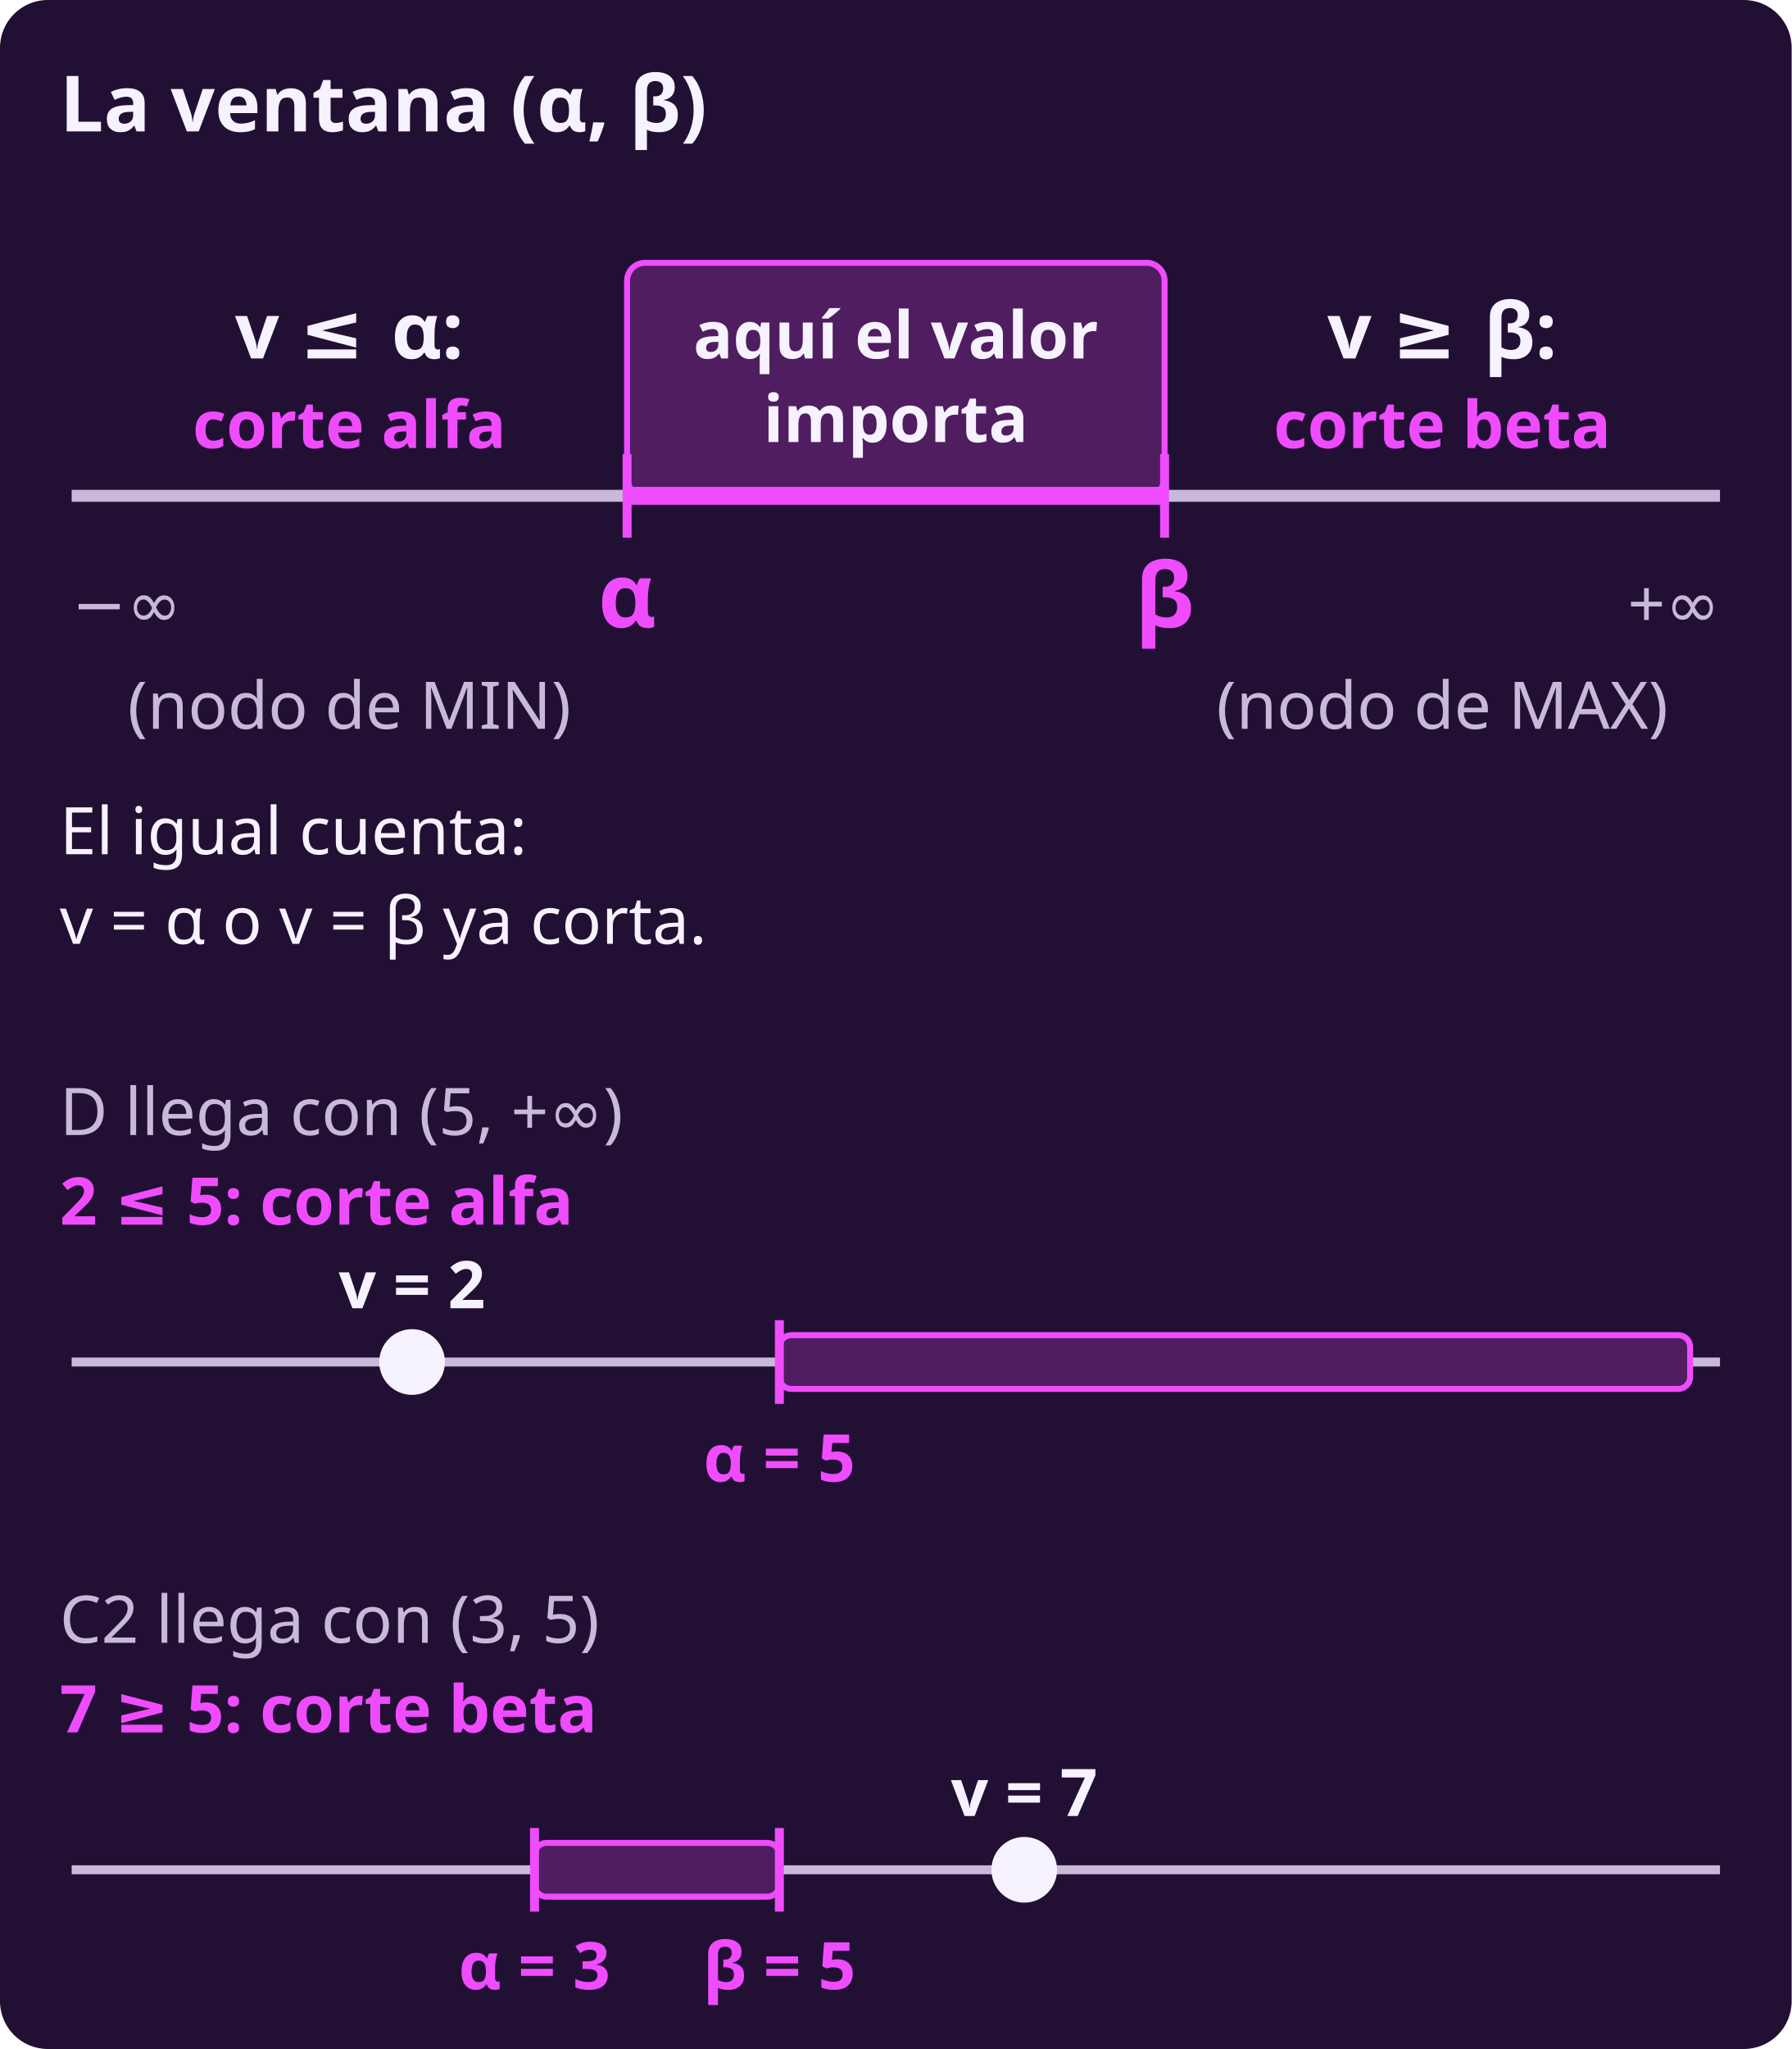
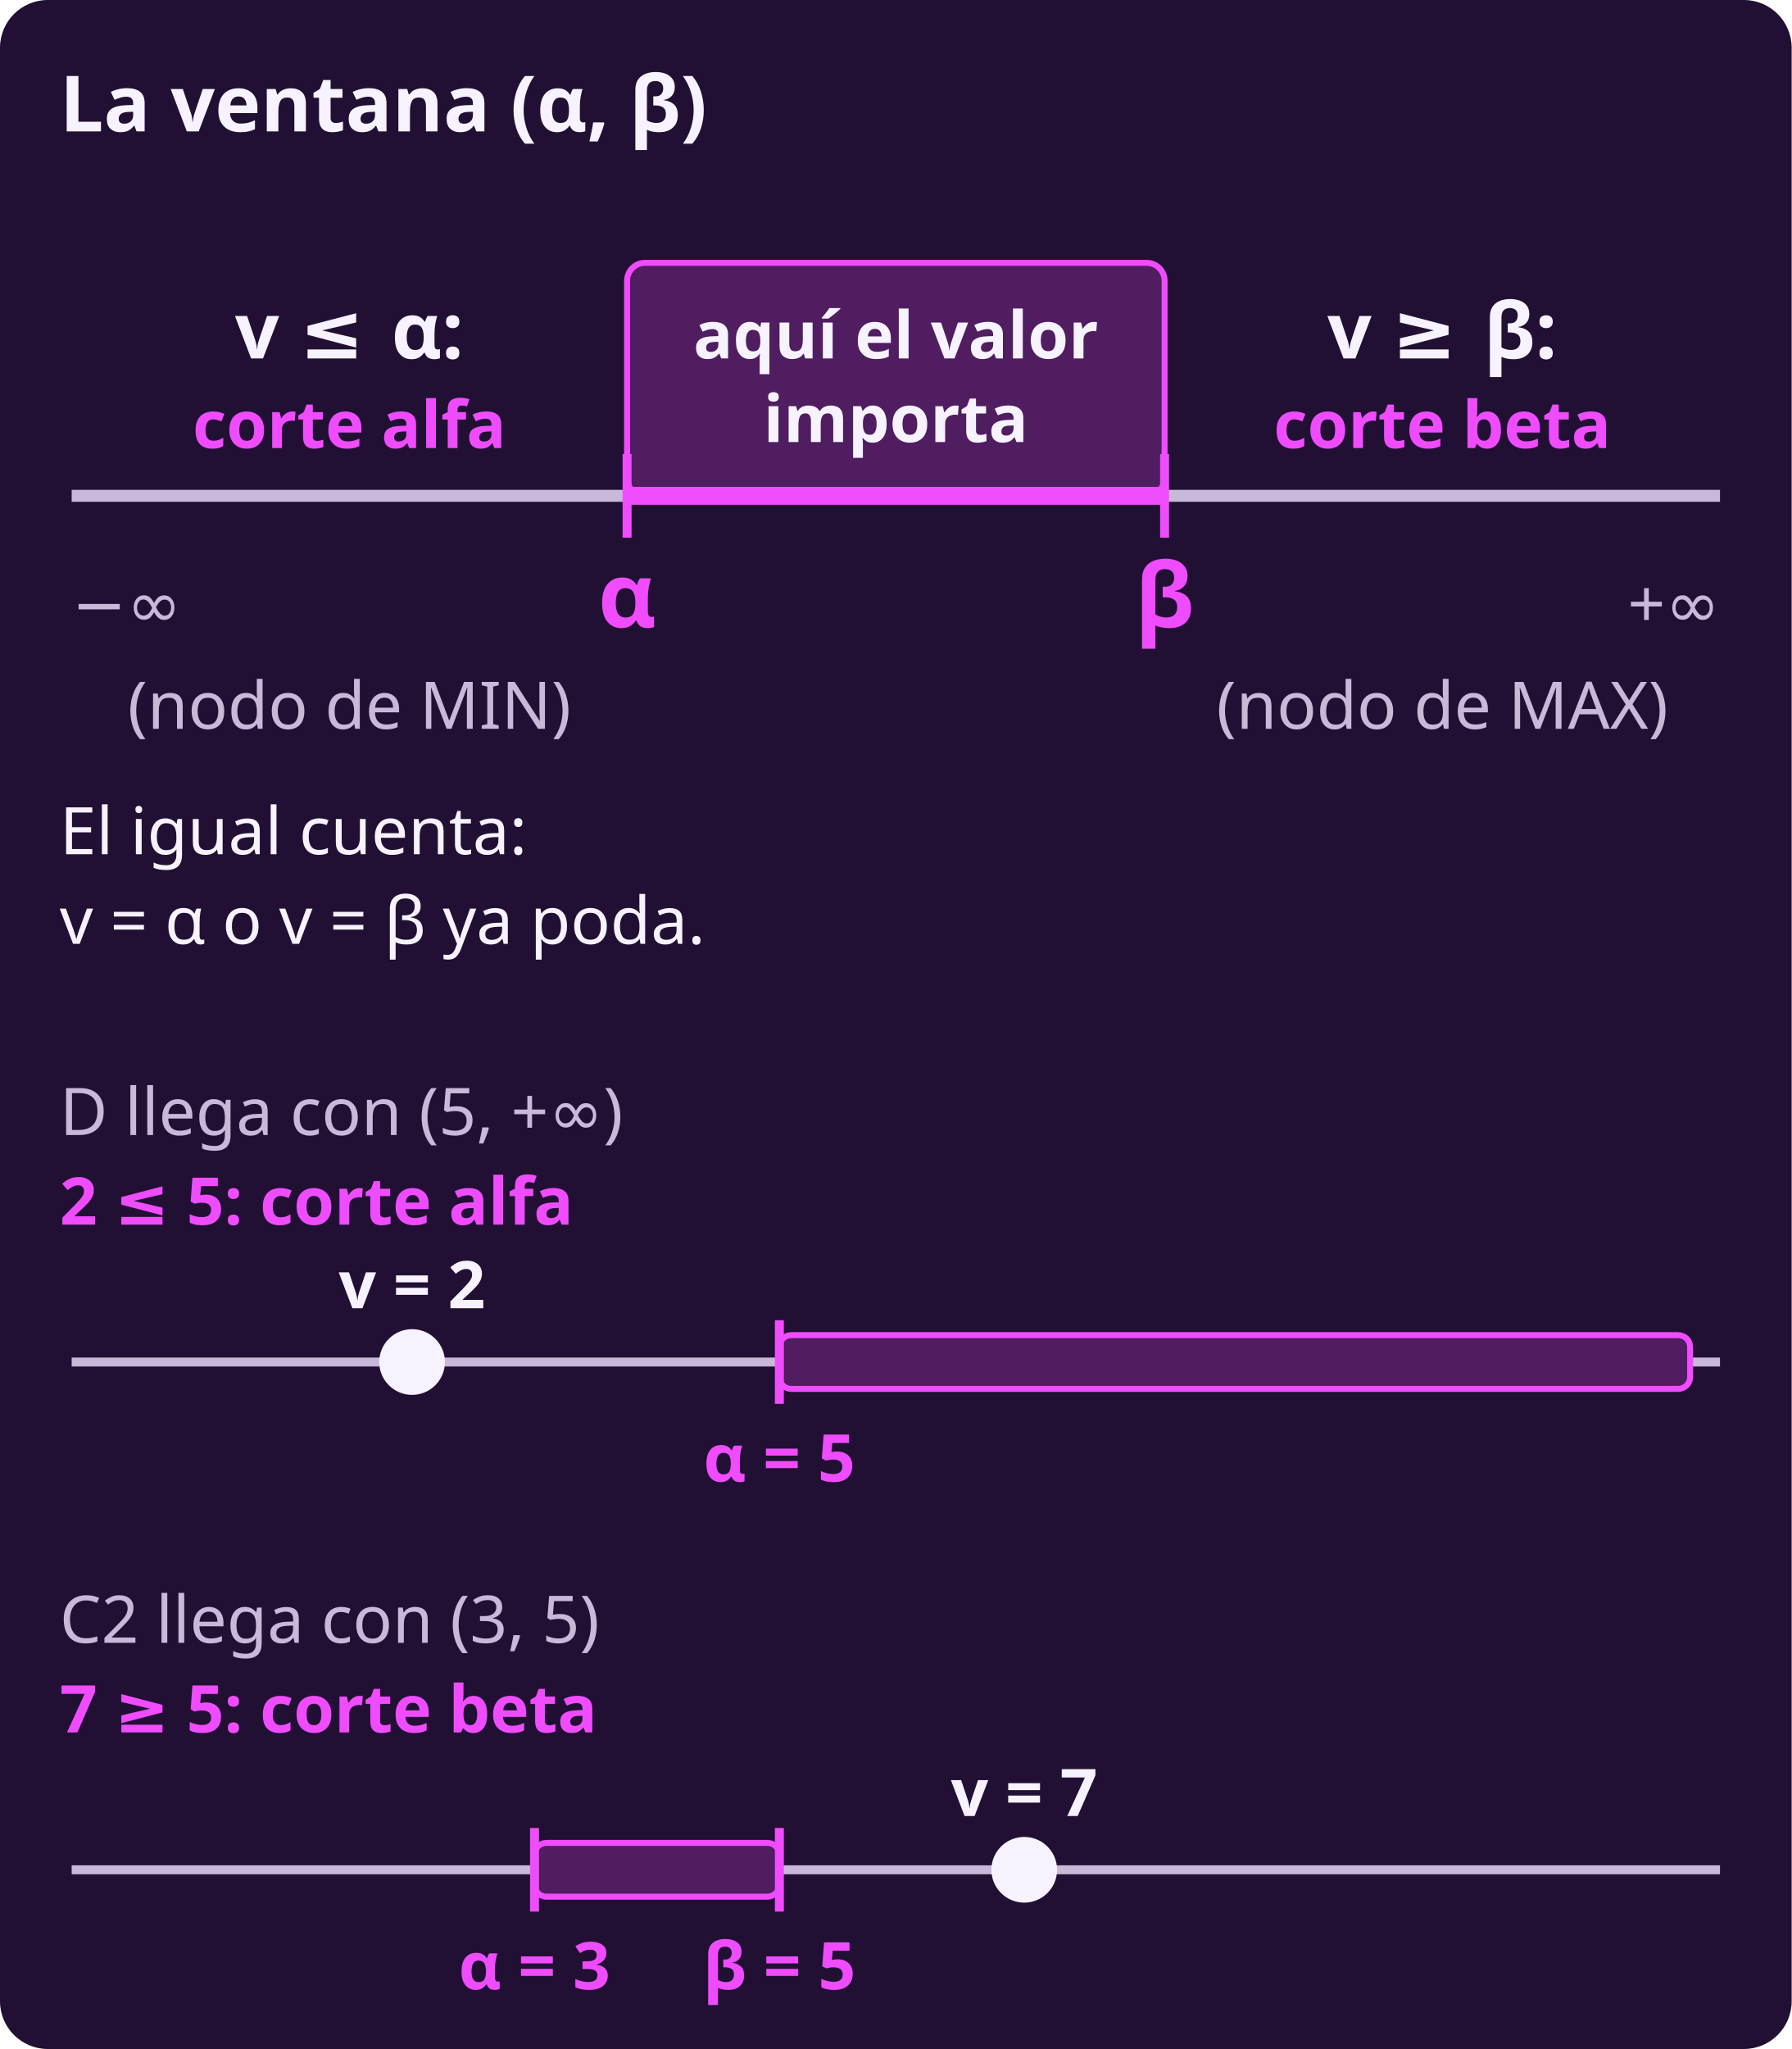
- <svg xmlns="http://www.w3.org/2000/svg" width="600" height="686" viewBox="0 0 600 686" role="img" aria-label="Una recta numérica de −∞ a +∞ con dos marcas, α y β. La banda entre ellas va resaltada: aquí el valor importa. A la izquierda de α, o en α, v ≤ α: corte alfa, en un nodo de MIN. A la derecha de β, o en β, v ≥ β: corte beta, en un nodo de MAX. El igual cuenta. Abajo, los dos cortes del árbol T: D llega con (5, +∞) y su hoja 2 cae a la izquierda de α; C2 llega con (3, 5) y su hoja 7 cae a la derecha de β.">
+ <svg xmlns="http://www.w3.org/2000/svg" width="600" height="686" viewBox="0 0 600 686" role="img" aria-label="Una recta numérica de −∞ a +∞ con dos marcas, α y β. La banda entre ellas va resaltada: aquí el valor importa. A la izquierda de α, o en α, v ≤ α: corte alfa, en un nodo de MIN. A la derecha de β, o en β, v ≥ β: corte beta, en un nodo de MAX. El igual cuenta. Abajo, los dos cortes del árbol base: D llega con (5, +∞) y su hoja 2 cae a la izquierda de α; C2 llega con (3, 5) y su hoja 7 cae a la derecha de β.">
  <rect x="0" y="0" width="600" height="686" rx="16" fill="#211033" />
  <defs>
    <marker id="p" viewBox="0 0 10 10" refX="9" refY="5" markerWidth="6" markerHeight="6" orient="auto-start-reverse">
      <path d="M 0 0 L 10 5 L 0 10 z" fill="#f04cff" />
    </marker>
    <marker id="s" viewBox="0 0 10 10" refX="9" refY="5" markerWidth="6" markerHeight="6" orient="auto-start-reverse">
      <path d="M 0 0 L 10 5 L 0 10 z" fill="#c8b9d8" />
    </marker>
  </defs>
  <text x="20" y="44" fill="#f7f2ff" font-family="system-ui, sans-serif" font-size="26" font-weight="700" text-anchor="start">La ventana (α, β)</text>
  <rect x="210" y="88" width="180" height="78" rx="6" fill="#4f1d60" stroke="#f04cff" stroke-width="2" />
  <text x="300.0" y="120" fill="#f7f2ff" font-family="system-ui, sans-serif" font-size="22" font-weight="700" text-anchor="middle">aquí el valor</text>
  <text x="300.0" y="148" fill="#f7f2ff" font-family="system-ui, sans-serif" font-size="22" font-weight="700" text-anchor="middle">importa</text>
  <line x1="24" y1="166" x2="210" y2="166" stroke="#c8b9d8" stroke-width="4" />
  <line x1="390" y1="166" x2="576" y2="166" stroke="#c8b9d8" stroke-width="4" />
  <line x1="210" y1="166" x2="390" y2="166" stroke="#f04cff" stroke-width="6" />
  <line x1="210" y1="152" x2="210" y2="180" stroke="#f04cff" stroke-width="3" />
  <text x="210" y="210" fill="#f04cff" font-family="system-ui, sans-serif" font-size="30" font-weight="700" text-anchor="middle">α</text>
  <line x1="390" y1="152" x2="390" y2="180" stroke="#f04cff" stroke-width="3" />
  <text x="390" y="210" fill="#f04cff" font-family="system-ui, sans-serif" font-size="30" font-weight="700" text-anchor="middle">β</text>
  <text x="24" y="210" fill="#c8b9d8" font-family="system-ui, sans-serif" font-size="22" font-weight="normal" text-anchor="start">−∞</text>
  <text x="576" y="210" fill="#c8b9d8" font-family="system-ui, sans-serif" font-size="22" font-weight="normal" text-anchor="end">+∞</text>
  <text x="117.0" y="120" fill="#f7f2ff" font-family="system-ui, sans-serif" font-size="26" font-weight="700" text-anchor="middle">v ≤ α:</text>
  <text x="117.0" y="150" fill="#f04cff" font-family="system-ui, sans-serif" font-size="22" font-weight="700" text-anchor="middle">corte alfa</text>
  <text x="117.0" y="244" fill="#c8b9d8" font-family="system-ui, sans-serif" font-size="22" font-weight="normal" text-anchor="middle">(nodo de MIN)</text>
  <text x="483.0" y="120" fill="#f7f2ff" font-family="system-ui, sans-serif" font-size="26" font-weight="700" text-anchor="middle">v ≥ β:</text>
  <text x="483.0" y="150" fill="#f04cff" font-family="system-ui, sans-serif" font-size="22" font-weight="700" text-anchor="middle">corte beta</text>
  <text x="483.0" y="244" fill="#c8b9d8" font-family="system-ui, sans-serif" font-size="22" font-weight="normal" text-anchor="middle">(nodo de MAX)</text>
  <text x="20" y="286" fill="#f7f2ff" font-family="system-ui, sans-serif" font-size="22" font-weight="normal" text-anchor="start">El igual cuenta:</text>
-   <text x="20" y="316" fill="#f7f2ff" font-family="system-ui, sans-serif" font-size="22" font-weight="normal" text-anchor="start">v = α o v = β ya corta.</text>
+   <text x="20" y="316" fill="#f7f2ff" font-family="system-ui, sans-serif" font-size="22" font-weight="normal" text-anchor="start">v = α o v = β ya poda.</text>
  <text x="20" y="380" fill="#c8b9d8" font-family="system-ui, sans-serif" font-size="22" font-weight="normal" text-anchor="start">D llega con (5, +∞)</text>
  <text x="20" y="410" fill="#f04cff" font-family="system-ui, sans-serif" font-size="22" font-weight="700" text-anchor="start">2 ≤ 5: corte alfa</text>
  <line x1="24" y1="456" x2="576" y2="456" stroke="#c8b9d8" stroke-width="3" />
  <rect x="261" y="447" width="305" height="18" rx="4" fill="#4f1d60" stroke="#f04cff" stroke-width="2" />
  <line x1="261" y1="442" x2="261" y2="470" stroke="#f04cff" stroke-width="3" />
  <text x="261" y="496" fill="#f04cff" font-family="system-ui, sans-serif" font-size="22" font-weight="700" text-anchor="middle">α = 5</text>
  <circle cx="138" cy="456" r="11" fill="#f7f2ff" />
  <text x="138" y="438" fill="#f7f2ff" font-family="system-ui, sans-serif" font-size="22" font-weight="700" text-anchor="middle">v = 2</text>
  <text x="20" y="550" fill="#c8b9d8" font-family="system-ui, sans-serif" font-size="22" font-weight="normal" text-anchor="start">C2 llega con (3, 5)</text>
  <text x="20" y="580" fill="#f04cff" font-family="system-ui, sans-serif" font-size="22" font-weight="700" text-anchor="start">7 ≥ 5: corte beta</text>
  <line x1="24" y1="626" x2="576" y2="626" stroke="#c8b9d8" stroke-width="3" />
  <rect x="179" y="617" width="82" height="18" rx="4" fill="#4f1d60" stroke="#f04cff" stroke-width="2" />
  <line x1="179" y1="612" x2="179" y2="640" stroke="#f04cff" stroke-width="3" />
  <text x="179" y="666" fill="#f04cff" font-family="system-ui, sans-serif" font-size="22" font-weight="700" text-anchor="middle">α = 3</text>
  <line x1="261" y1="612" x2="261" y2="640" stroke="#f04cff" stroke-width="3" />
  <text x="261" y="666" fill="#f04cff" font-family="system-ui, sans-serif" font-size="22" font-weight="700" text-anchor="middle">β = 5</text>
  <circle cx="343" cy="626" r="11" fill="#f7f2ff" />
  <text x="343" y="608" fill="#f7f2ff" font-family="system-ui, sans-serif" font-size="22" font-weight="700" text-anchor="middle">v = 7</text>
</svg>
